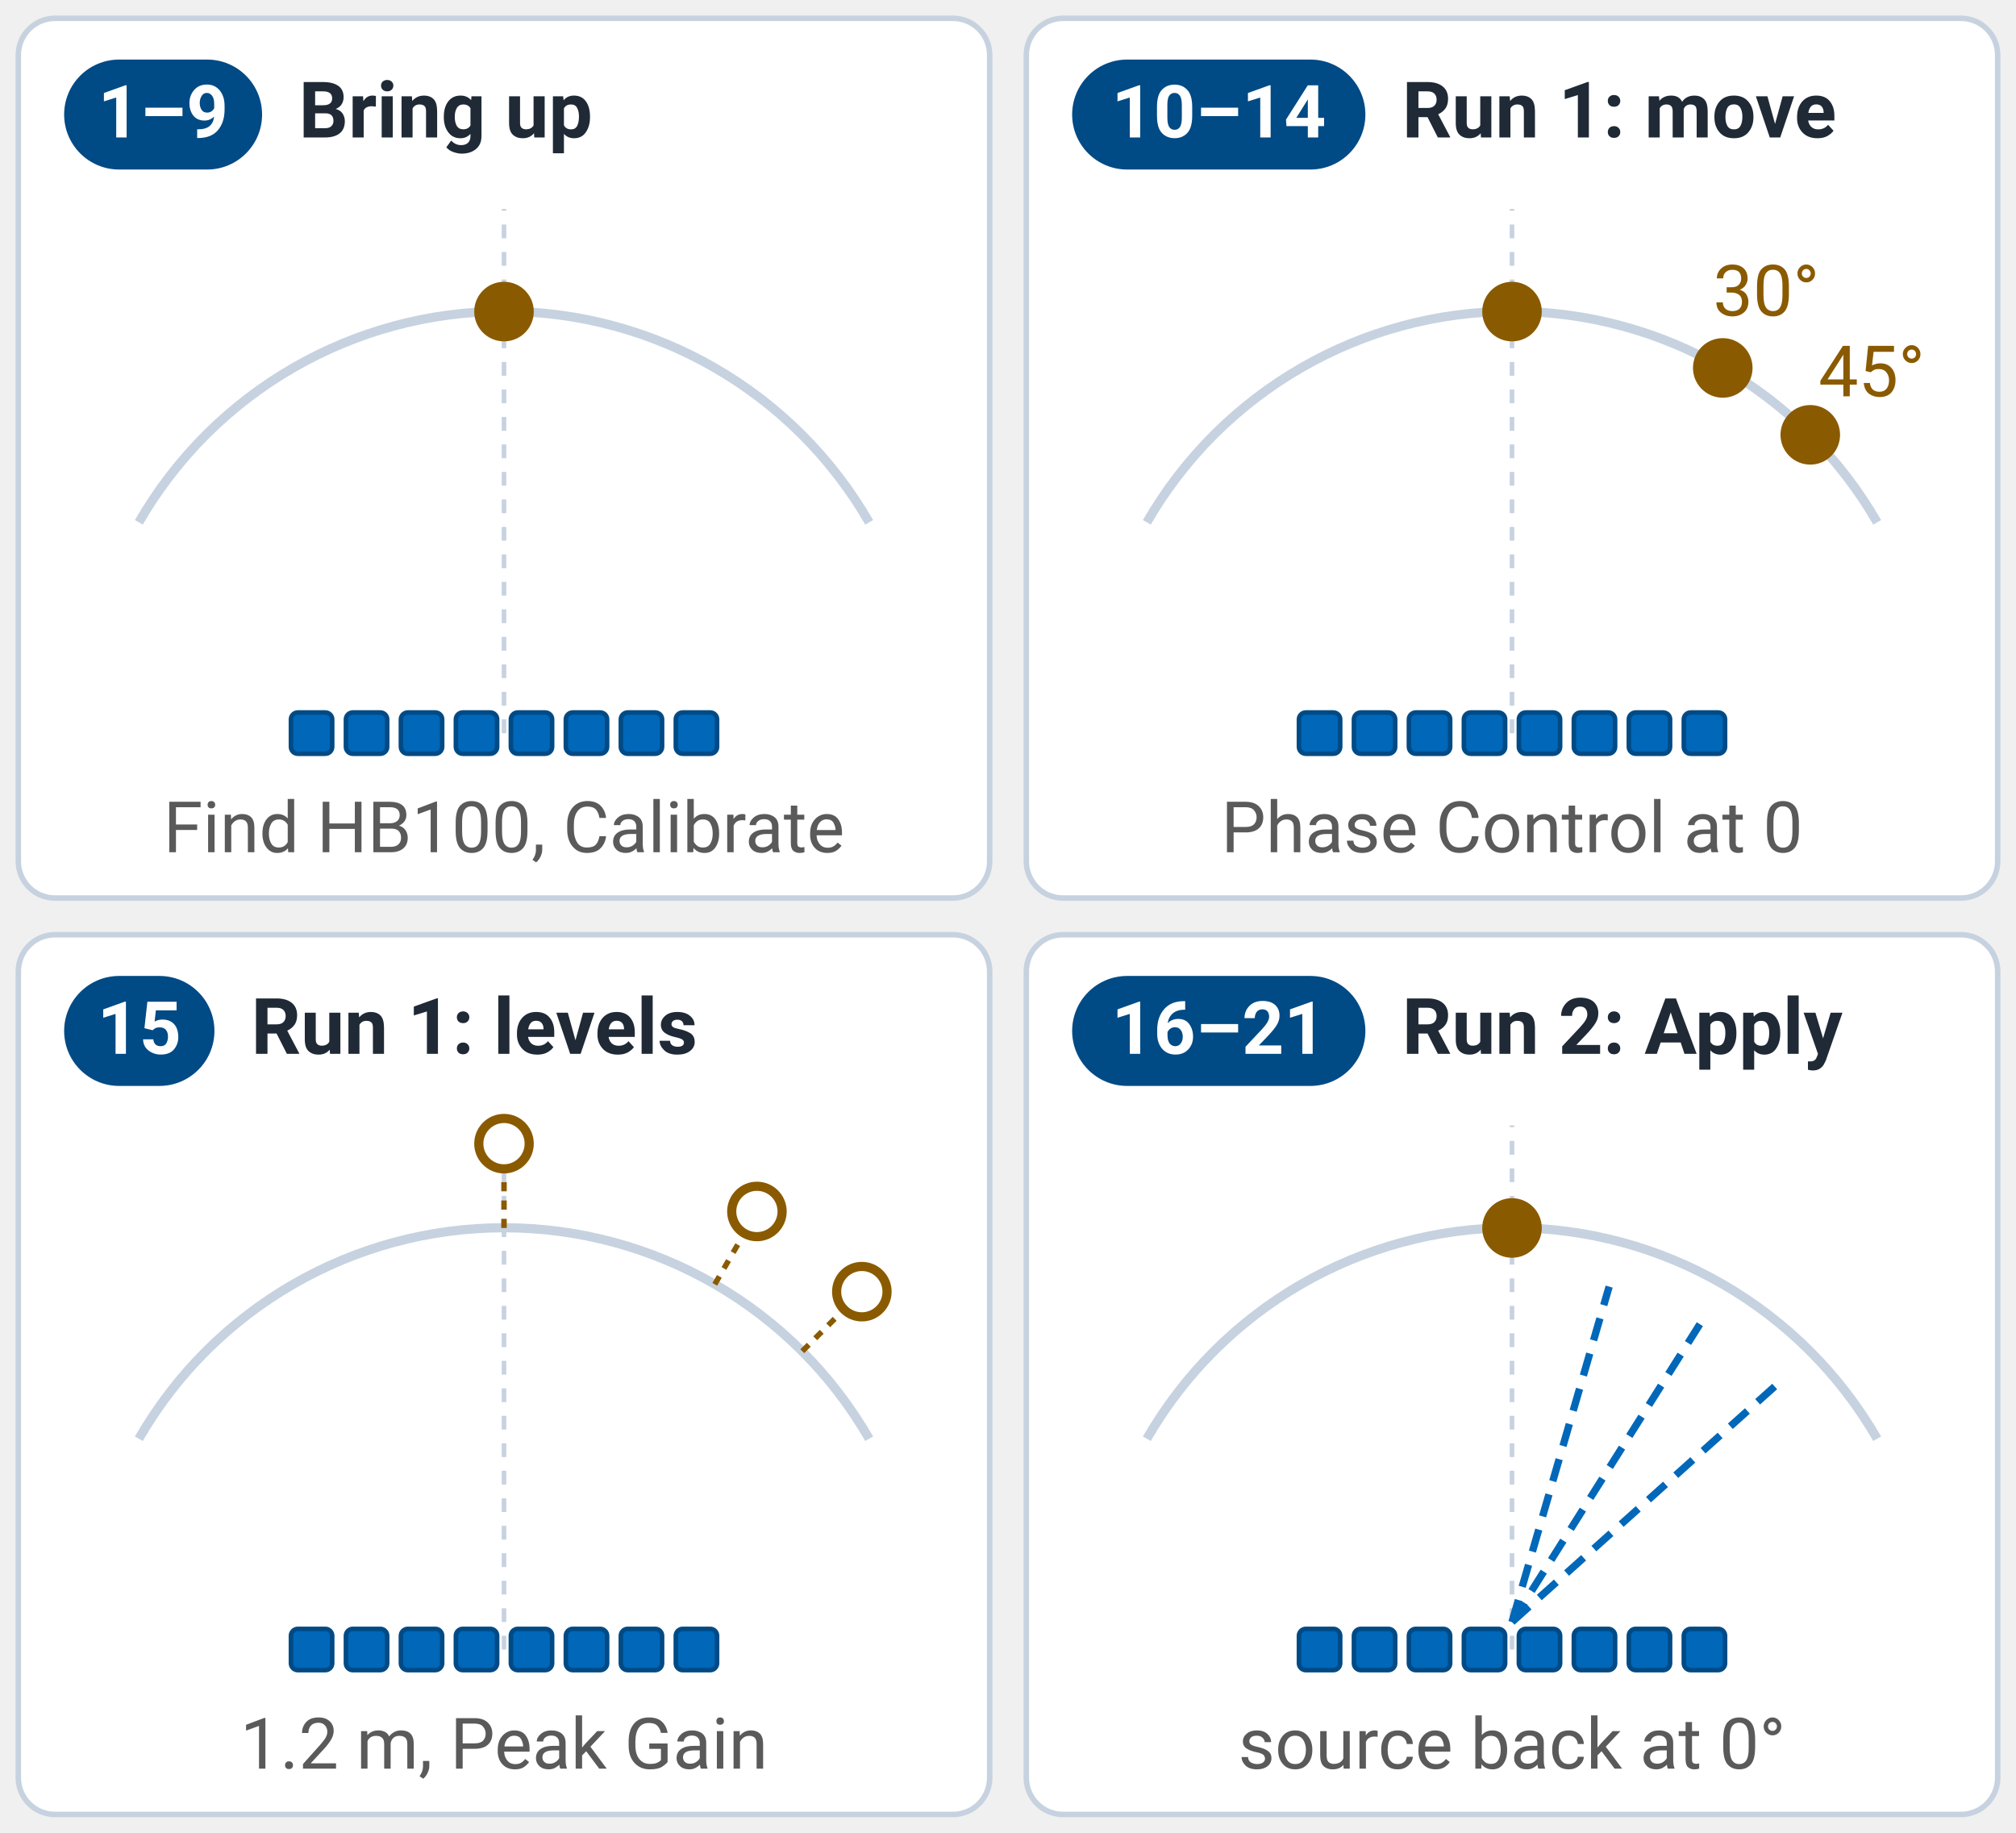
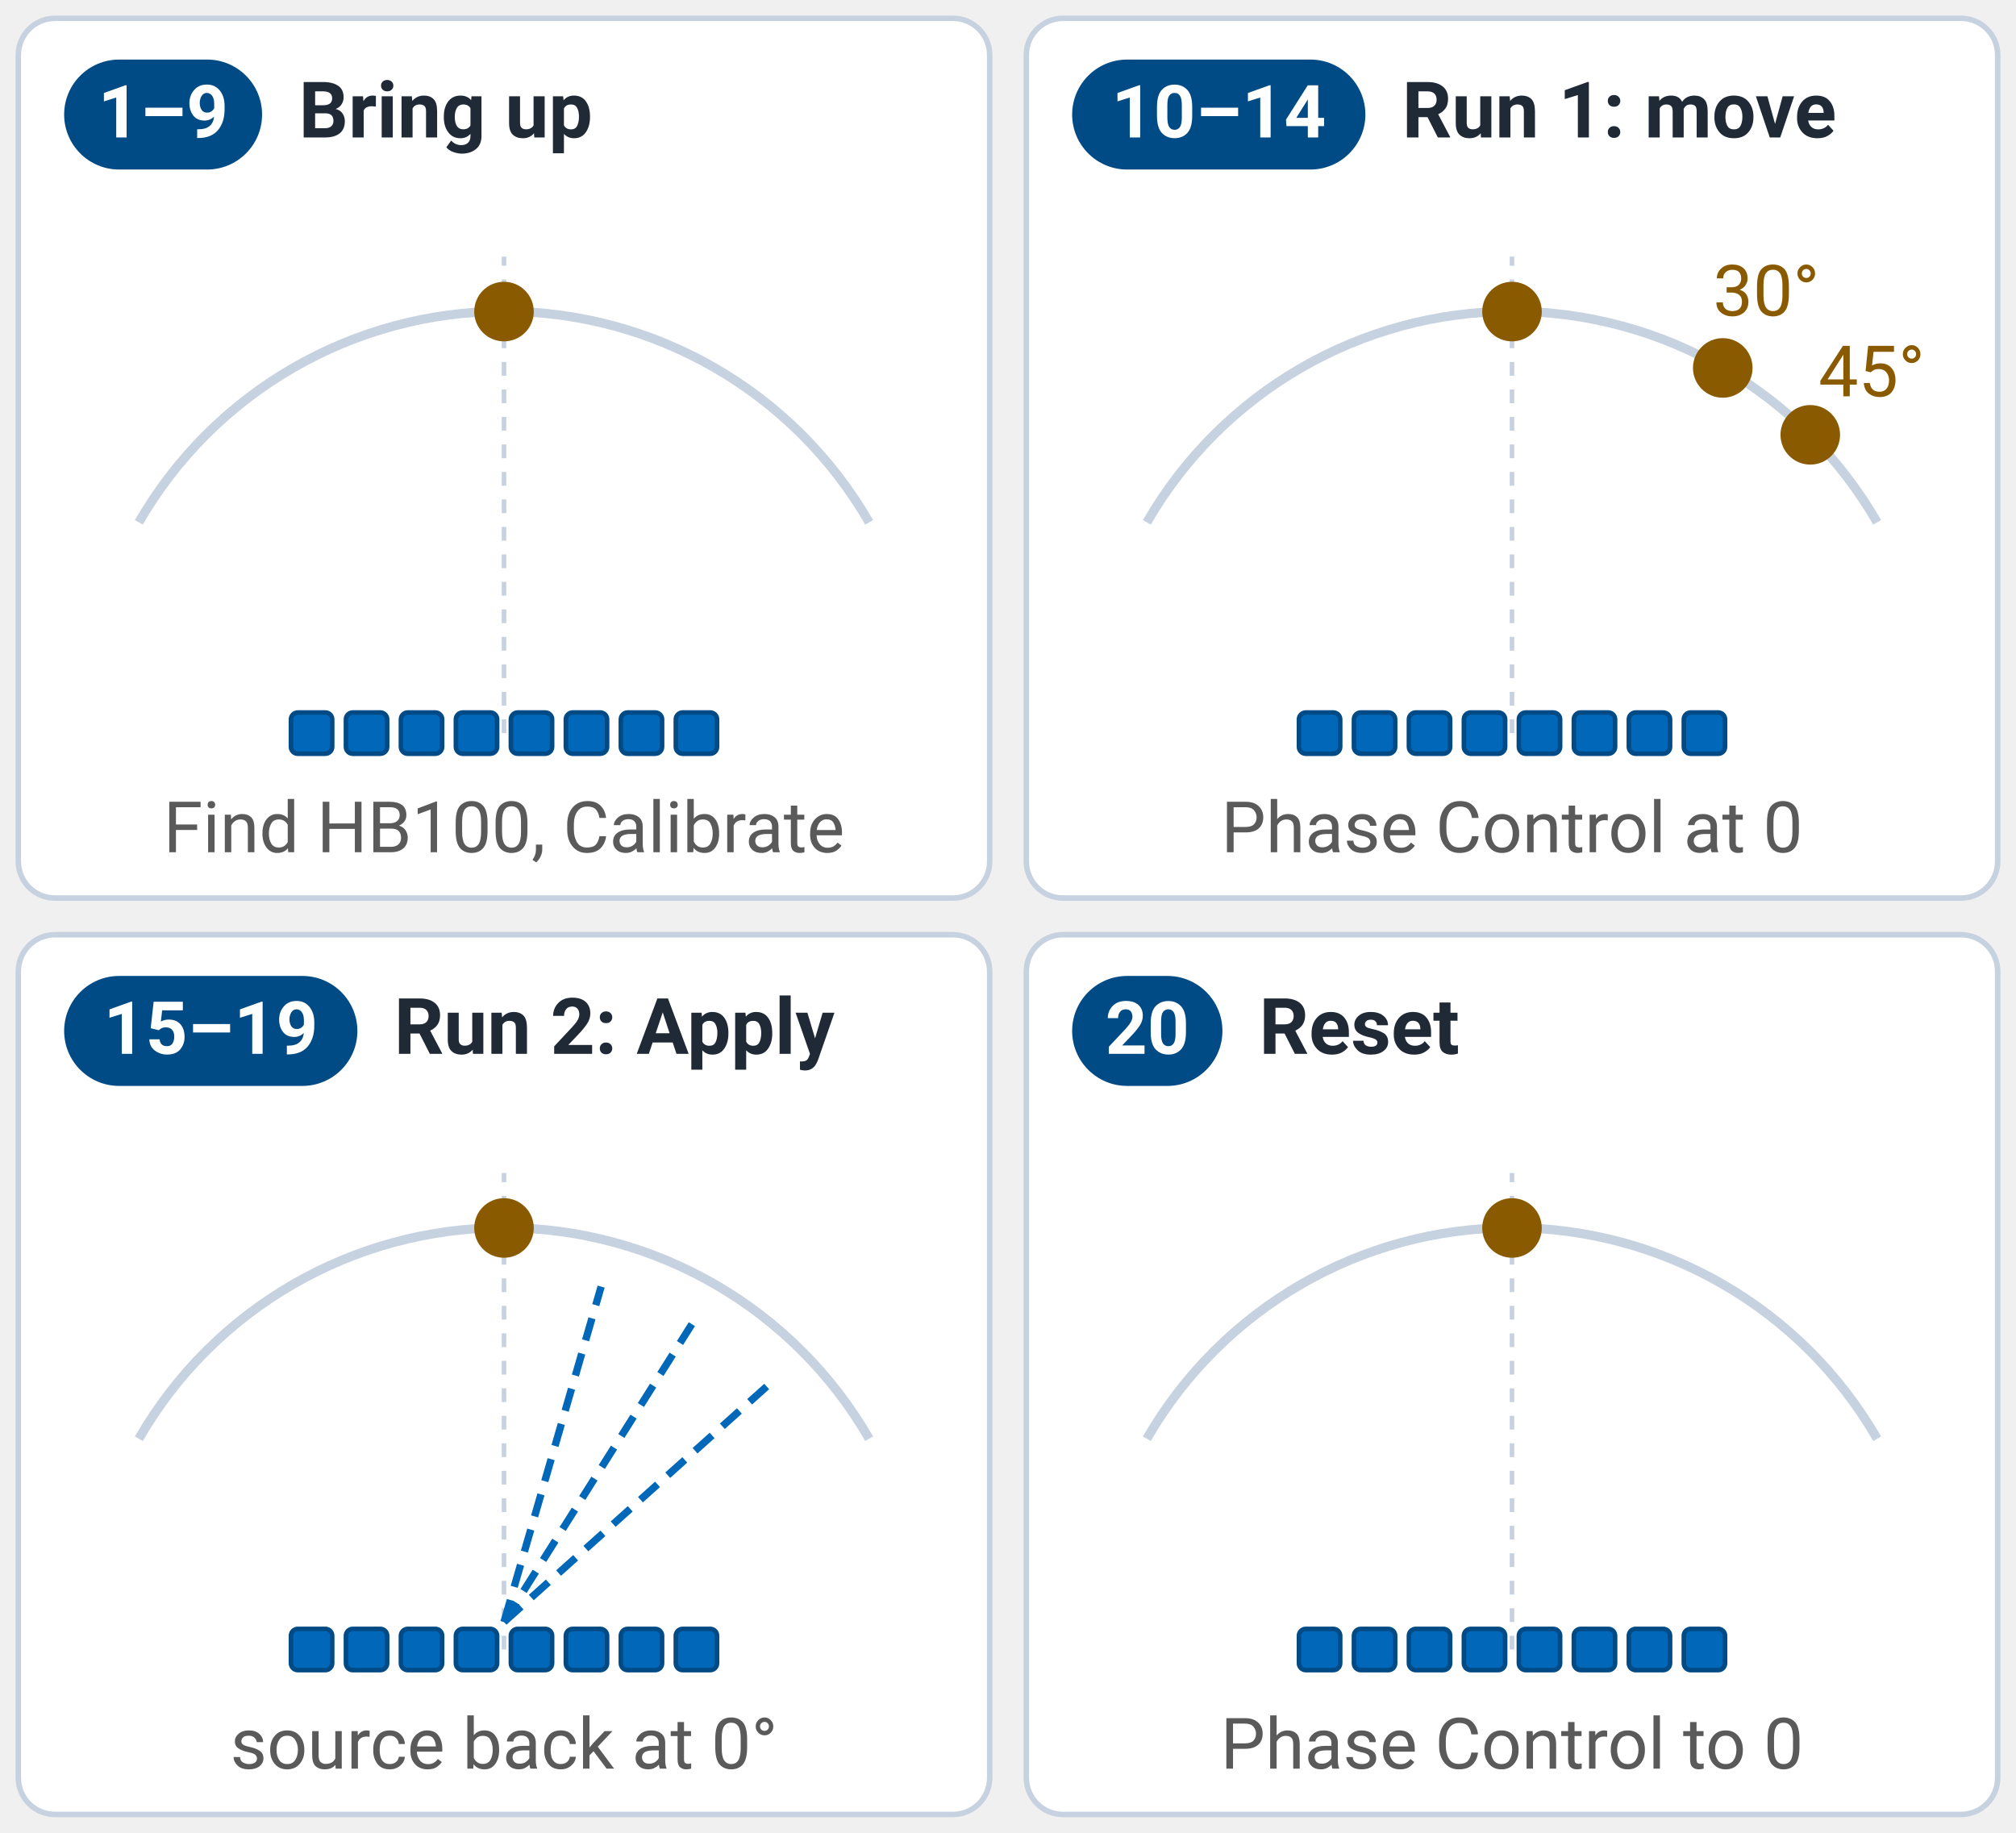
- <svg xmlns="http://www.w3.org/2000/svg" font-family="'Source Sans Pro', 'Segoe UI', Roboto, Helvetica, Arial, sans-serif" viewBox="0 0 440 400" role="img" aria-label="The four stages of the L18 Lab, seen from above. Steps 1 to 9: the HB100 at 0 degrees on the 1 m arc for Find HB100 and Calibrate. Steps 10 to 14: Phase Control at zero, the source moved to 0, 30, and 45 degrees on the arc. Step 15: the same three lines 1.2 m out, Peak Gain on each. Steps 16 to 21: the source back at 0 degrees and the beam commanded to 15, 30, and 45 degrees with Apply.">
+ <svg xmlns="http://www.w3.org/2000/svg" font-family="'Source Sans Pro', 'Segoe UI', Roboto, Helvetica, Arial, sans-serif" viewBox="0 0 440 400" role="img" aria-label="The four stages of the L18 Lab, seen from above. Steps 1 to 9: the HB100 at 0 degrees on the 1 m arc for Find HB100 and Calibrate. Steps 10 to 14: Phase Control at zero, the source moved to 0, 30, and 45 degrees on the arc. Steps 15 to 19: the source back at 0 degrees and the beam commanded to 15, 30, and 45 degrees with Apply. Step 20: Phase Control reset to zero.">
  <rect x="4" y="4" width="212" height="192" rx="8" fill="#ffffff" stroke="#c7d2e0" stroke-width="1.2" />
  <rect x="14.0" y="13.0" width="43.2" height="24" rx="12" fill="#004a85" />
  <text x="35.6" y="30.0" text-anchor="middle" font-size="16" font-weight="700" fill="#ffffff">1–9</text>
  <text x="65.2" y="30" font-size="17" font-weight="700" fill="#1f2a36">Bring up</text>
  <path d="M 30.3 114.0 A 92 92 0 0 1 189.7 114.0" fill="none" stroke="#c7d2e0" stroke-width="2" />
-   <line x1="110.0" y1="160.0" x2="110.0" y2="45.6" stroke="#c7d2e0" stroke-width="1" stroke-dasharray="3 3" />
+   <line x1="110.0" y1="160.0" x2="110.0" y2="56.0" stroke="#c7d2e0" stroke-width="1" stroke-dasharray="3 3" />
  <rect x="63.5" y="155.5" width="9" height="9" rx="1.5" fill="#0067b9" stroke="#004a85" stroke-width="1" />
  <rect x="75.5" y="155.5" width="9" height="9" rx="1.5" fill="#0067b9" stroke="#004a85" stroke-width="1" />
  <rect x="87.5" y="155.5" width="9" height="9" rx="1.5" fill="#0067b9" stroke="#004a85" stroke-width="1" />
  <rect x="99.5" y="155.5" width="9" height="9" rx="1.5" fill="#0067b9" stroke="#004a85" stroke-width="1" />
  <rect x="111.5" y="155.5" width="9" height="9" rx="1.5" fill="#0067b9" stroke="#004a85" stroke-width="1" />
  <rect x="123.5" y="155.5" width="9" height="9" rx="1.5" fill="#0067b9" stroke="#004a85" stroke-width="1" />
  <rect x="135.5" y="155.5" width="9" height="9" rx="1.5" fill="#0067b9" stroke="#004a85" stroke-width="1" />
  <rect x="147.5" y="155.5" width="9" height="9" rx="1.5" fill="#0067b9" stroke="#004a85" stroke-width="1" />
  <circle cx="110.0" cy="68.0" r="5.5" fill="#8a5a00" stroke="#8a5a00" stroke-width="2" />
  <text x="110.0" y="186" text-anchor="middle" font-size="15.5" fill="#5a5a5a">Find HB100, Calibrate</text>
  <rect x="224" y="4" width="212" height="192" rx="8" fill="#ffffff" stroke="#c7d2e0" stroke-width="1.2" />
  <rect x="234.0" y="13.0" width="64.0" height="24" rx="12" fill="#004a85" />
  <text x="266.0" y="30.0" text-anchor="middle" font-size="16" font-weight="700" fill="#ffffff">10–14</text>
  <text x="306.0" y="30" font-size="17" font-weight="700" fill="#1f2a36">Run 1: move</text>
  <path d="M 250.3 114.0 A 92 92 0 0 1 409.7 114.0" fill="none" stroke="#c7d2e0" stroke-width="2" />
-   <line x1="330.0" y1="160.0" x2="330.0" y2="45.6" stroke="#c7d2e0" stroke-width="1" stroke-dasharray="3 3" />
+   <line x1="330.0" y1="160.0" x2="330.0" y2="56.0" stroke="#c7d2e0" stroke-width="1" stroke-dasharray="3 3" />
  <rect x="283.5" y="155.5" width="9" height="9" rx="1.5" fill="#0067b9" stroke="#004a85" stroke-width="1" />
  <rect x="295.5" y="155.5" width="9" height="9" rx="1.5" fill="#0067b9" stroke="#004a85" stroke-width="1" />
  <rect x="307.5" y="155.5" width="9" height="9" rx="1.5" fill="#0067b9" stroke="#004a85" stroke-width="1" />
  <rect x="319.5" y="155.5" width="9" height="9" rx="1.5" fill="#0067b9" stroke="#004a85" stroke-width="1" />
  <rect x="331.5" y="155.5" width="9" height="9" rx="1.5" fill="#0067b9" stroke="#004a85" stroke-width="1" />
  <rect x="343.5" y="155.5" width="9" height="9" rx="1.5" fill="#0067b9" stroke="#004a85" stroke-width="1" />
  <rect x="355.5" y="155.5" width="9" height="9" rx="1.5" fill="#0067b9" stroke="#004a85" stroke-width="1" />
  <rect x="367.5" y="155.5" width="9" height="9" rx="1.5" fill="#0067b9" stroke="#004a85" stroke-width="1" />
  <circle cx="330.0" cy="68.0" r="5.5" fill="#8a5a00" stroke="#8a5a00" stroke-width="2" />
  <circle cx="376.0" cy="80.3" r="5.5" fill="#8a5a00" stroke="#8a5a00" stroke-width="2" />
  <circle cx="395.1" cy="94.9" r="5.5" fill="#8a5a00" stroke="#8a5a00" stroke-width="2" />
  <text x="385.5" y="68.9" text-anchor="middle" font-size="15.5" fill="#8a5a00">30°</text>
  <text x="408.5" y="86.5" text-anchor="middle" font-size="15.5" fill="#8a5a00">45°</text>
  <text x="330.0" y="186" text-anchor="middle" font-size="15.5" fill="#5a5a5a">Phase Control at 0</text>
  <rect x="4" y="204" width="212" height="192" rx="8" fill="#ffffff" stroke="#c7d2e0" stroke-width="1.2" />
-   <rect x="14.0" y="213.0" width="32.8" height="24" rx="12" fill="#004a85" />
-   <text x="30.4" y="230.0" text-anchor="middle" font-size="16" font-weight="700" fill="#ffffff">15</text>
-   <text x="54.8" y="230" font-size="17" font-weight="700" fill="#1f2a36">Run 1: levels</text>
+   <rect x="14.0" y="213.0" width="64.0" height="24" rx="12" fill="#004a85" />
+   <text x="46.0" y="230.0" text-anchor="middle" font-size="16" font-weight="700" fill="#ffffff">15–19</text>
+   <text x="86.0" y="230" font-size="17" font-weight="700" fill="#1f2a36">Run 2: Apply</text>
  <path d="M 30.3 314.0 A 92 92 0 0 1 189.7 314.0" fill="none" stroke="#c7d2e0" stroke-width="2" />
-   <line x1="110.0" y1="360.0" x2="110.0" y2="245.6" stroke="#c7d2e0" stroke-width="1" stroke-dasharray="3 3" />
+   <line x1="110.0" y1="360.0" x2="110.0" y2="256.0" stroke="#c7d2e0" stroke-width="1" stroke-dasharray="3 3" />
  <rect x="63.5" y="355.5" width="9" height="9" rx="1.5" fill="#0067b9" stroke="#004a85" stroke-width="1" />
  <rect x="75.5" y="355.5" width="9" height="9" rx="1.5" fill="#0067b9" stroke="#004a85" stroke-width="1" />
  <rect x="87.5" y="355.5" width="9" height="9" rx="1.5" fill="#0067b9" stroke="#004a85" stroke-width="1" />
  <rect x="99.5" y="355.5" width="9" height="9" rx="1.5" fill="#0067b9" stroke="#004a85" stroke-width="1" />
  <rect x="111.5" y="355.5" width="9" height="9" rx="1.5" fill="#0067b9" stroke="#004a85" stroke-width="1" />
  <rect x="123.5" y="355.5" width="9" height="9" rx="1.5" fill="#0067b9" stroke="#004a85" stroke-width="1" />
  <rect x="135.5" y="355.5" width="9" height="9" rx="1.5" fill="#0067b9" stroke="#004a85" stroke-width="1" />
  <rect x="147.5" y="355.5" width="9" height="9" rx="1.5" fill="#0067b9" stroke="#004a85" stroke-width="1" />
-   <line x1="110.0" y1="268.0" x2="110.0" y2="249.6" stroke="#8a5a00" stroke-width="1.2" stroke-dasharray="2 2" />
-   <circle cx="110.0" cy="249.6" r="5.5" fill="#ffffff" stroke="#8a5a00" stroke-width="2" />
-   <line x1="156.0" y1="280.3" x2="165.2" y2="264.4" stroke="#8a5a00" stroke-width="1.2" stroke-dasharray="2 2" />
-   <circle cx="165.2" cy="264.4" r="5.5" fill="#ffffff" stroke="#8a5a00" stroke-width="2" />
-   <line x1="175.1" y1="294.9" x2="188.1" y2="281.9" stroke="#8a5a00" stroke-width="1.2" stroke-dasharray="2 2" />
-   <circle cx="188.1" cy="281.9" r="5.5" fill="#ffffff" stroke="#8a5a00" stroke-width="2" />
-   <text x="110.0" y="386" text-anchor="middle" font-size="15.5" fill="#5a5a5a">1.2 m, Peak Gain</text>
+   <line x1="110.0" y1="354.0" x2="131.2" y2="280.8" stroke="#0067b9" stroke-width="1.6" stroke-dasharray="5 3" />
+   <line x1="110.0" y1="354.0" x2="151.0" y2="289.0" stroke="#0067b9" stroke-width="1.6" stroke-dasharray="5 3" />
+   <line x1="110.0" y1="354.0" x2="168.0" y2="302.0" stroke="#0067b9" stroke-width="1.6" stroke-dasharray="5 3" />
+   <circle cx="110.0" cy="268.0" r="5.5" fill="#8a5a00" stroke="#8a5a00" stroke-width="2" />
+   <text x="110.0" y="386" text-anchor="middle" font-size="15.5" fill="#5a5a5a">source back at 0°</text>
  <rect x="224" y="204" width="212" height="192" rx="8" fill="#ffffff" stroke="#c7d2e0" stroke-width="1.2" />
-   <rect x="234.0" y="213.0" width="64.0" height="24" rx="12" fill="#004a85" />
-   <text x="266.0" y="230.0" text-anchor="middle" font-size="16" font-weight="700" fill="#ffffff">16–21</text>
-   <text x="306.0" y="230" font-size="17" font-weight="700" fill="#1f2a36">Run 2: Apply</text>
+   <rect x="234.0" y="213.0" width="32.8" height="24" rx="12" fill="#004a85" />
+   <text x="250.4" y="230.0" text-anchor="middle" font-size="16" font-weight="700" fill="#ffffff">20</text>
+   <text x="274.8" y="230" font-size="17" font-weight="700" fill="#1f2a36">Reset</text>
  <path d="M 250.3 314.0 A 92 92 0 0 1 409.7 314.0" fill="none" stroke="#c7d2e0" stroke-width="2" />
-   <line x1="330.0" y1="360.0" x2="330.0" y2="245.6" stroke="#c7d2e0" stroke-width="1" stroke-dasharray="3 3" />
+   <line x1="330.0" y1="360.0" x2="330.0" y2="256.0" stroke="#c7d2e0" stroke-width="1" stroke-dasharray="3 3" />
  <rect x="283.5" y="355.5" width="9" height="9" rx="1.5" fill="#0067b9" stroke="#004a85" stroke-width="1" />
  <rect x="295.5" y="355.5" width="9" height="9" rx="1.5" fill="#0067b9" stroke="#004a85" stroke-width="1" />
  <rect x="307.5" y="355.5" width="9" height="9" rx="1.5" fill="#0067b9" stroke="#004a85" stroke-width="1" />
  <rect x="319.5" y="355.5" width="9" height="9" rx="1.5" fill="#0067b9" stroke="#004a85" stroke-width="1" />
  <rect x="331.5" y="355.5" width="9" height="9" rx="1.5" fill="#0067b9" stroke="#004a85" stroke-width="1" />
  <rect x="343.5" y="355.5" width="9" height="9" rx="1.5" fill="#0067b9" stroke="#004a85" stroke-width="1" />
  <rect x="355.5" y="355.5" width="9" height="9" rx="1.5" fill="#0067b9" stroke="#004a85" stroke-width="1" />
  <rect x="367.5" y="355.5" width="9" height="9" rx="1.5" fill="#0067b9" stroke="#004a85" stroke-width="1" />
-   <line x1="330.0" y1="354.0" x2="351.2" y2="280.8" stroke="#0067b9" stroke-width="1.6" stroke-dasharray="5 3" />
-   <line x1="330.0" y1="354.0" x2="371.0" y2="289.0" stroke="#0067b9" stroke-width="1.6" stroke-dasharray="5 3" />
-   <line x1="330.0" y1="354.0" x2="388.0" y2="302.0" stroke="#0067b9" stroke-width="1.6" stroke-dasharray="5 3" />
  <circle cx="330.0" cy="268.0" r="5.5" fill="#8a5a00" stroke="#8a5a00" stroke-width="2" />
-   <text x="330.0" y="386" text-anchor="middle" font-size="15.5" fill="#5a5a5a">source back at 0°</text>
+   <text x="330.0" y="386" text-anchor="middle" font-size="15.5" fill="#5a5a5a">Phase Control to 0</text>
</svg>
